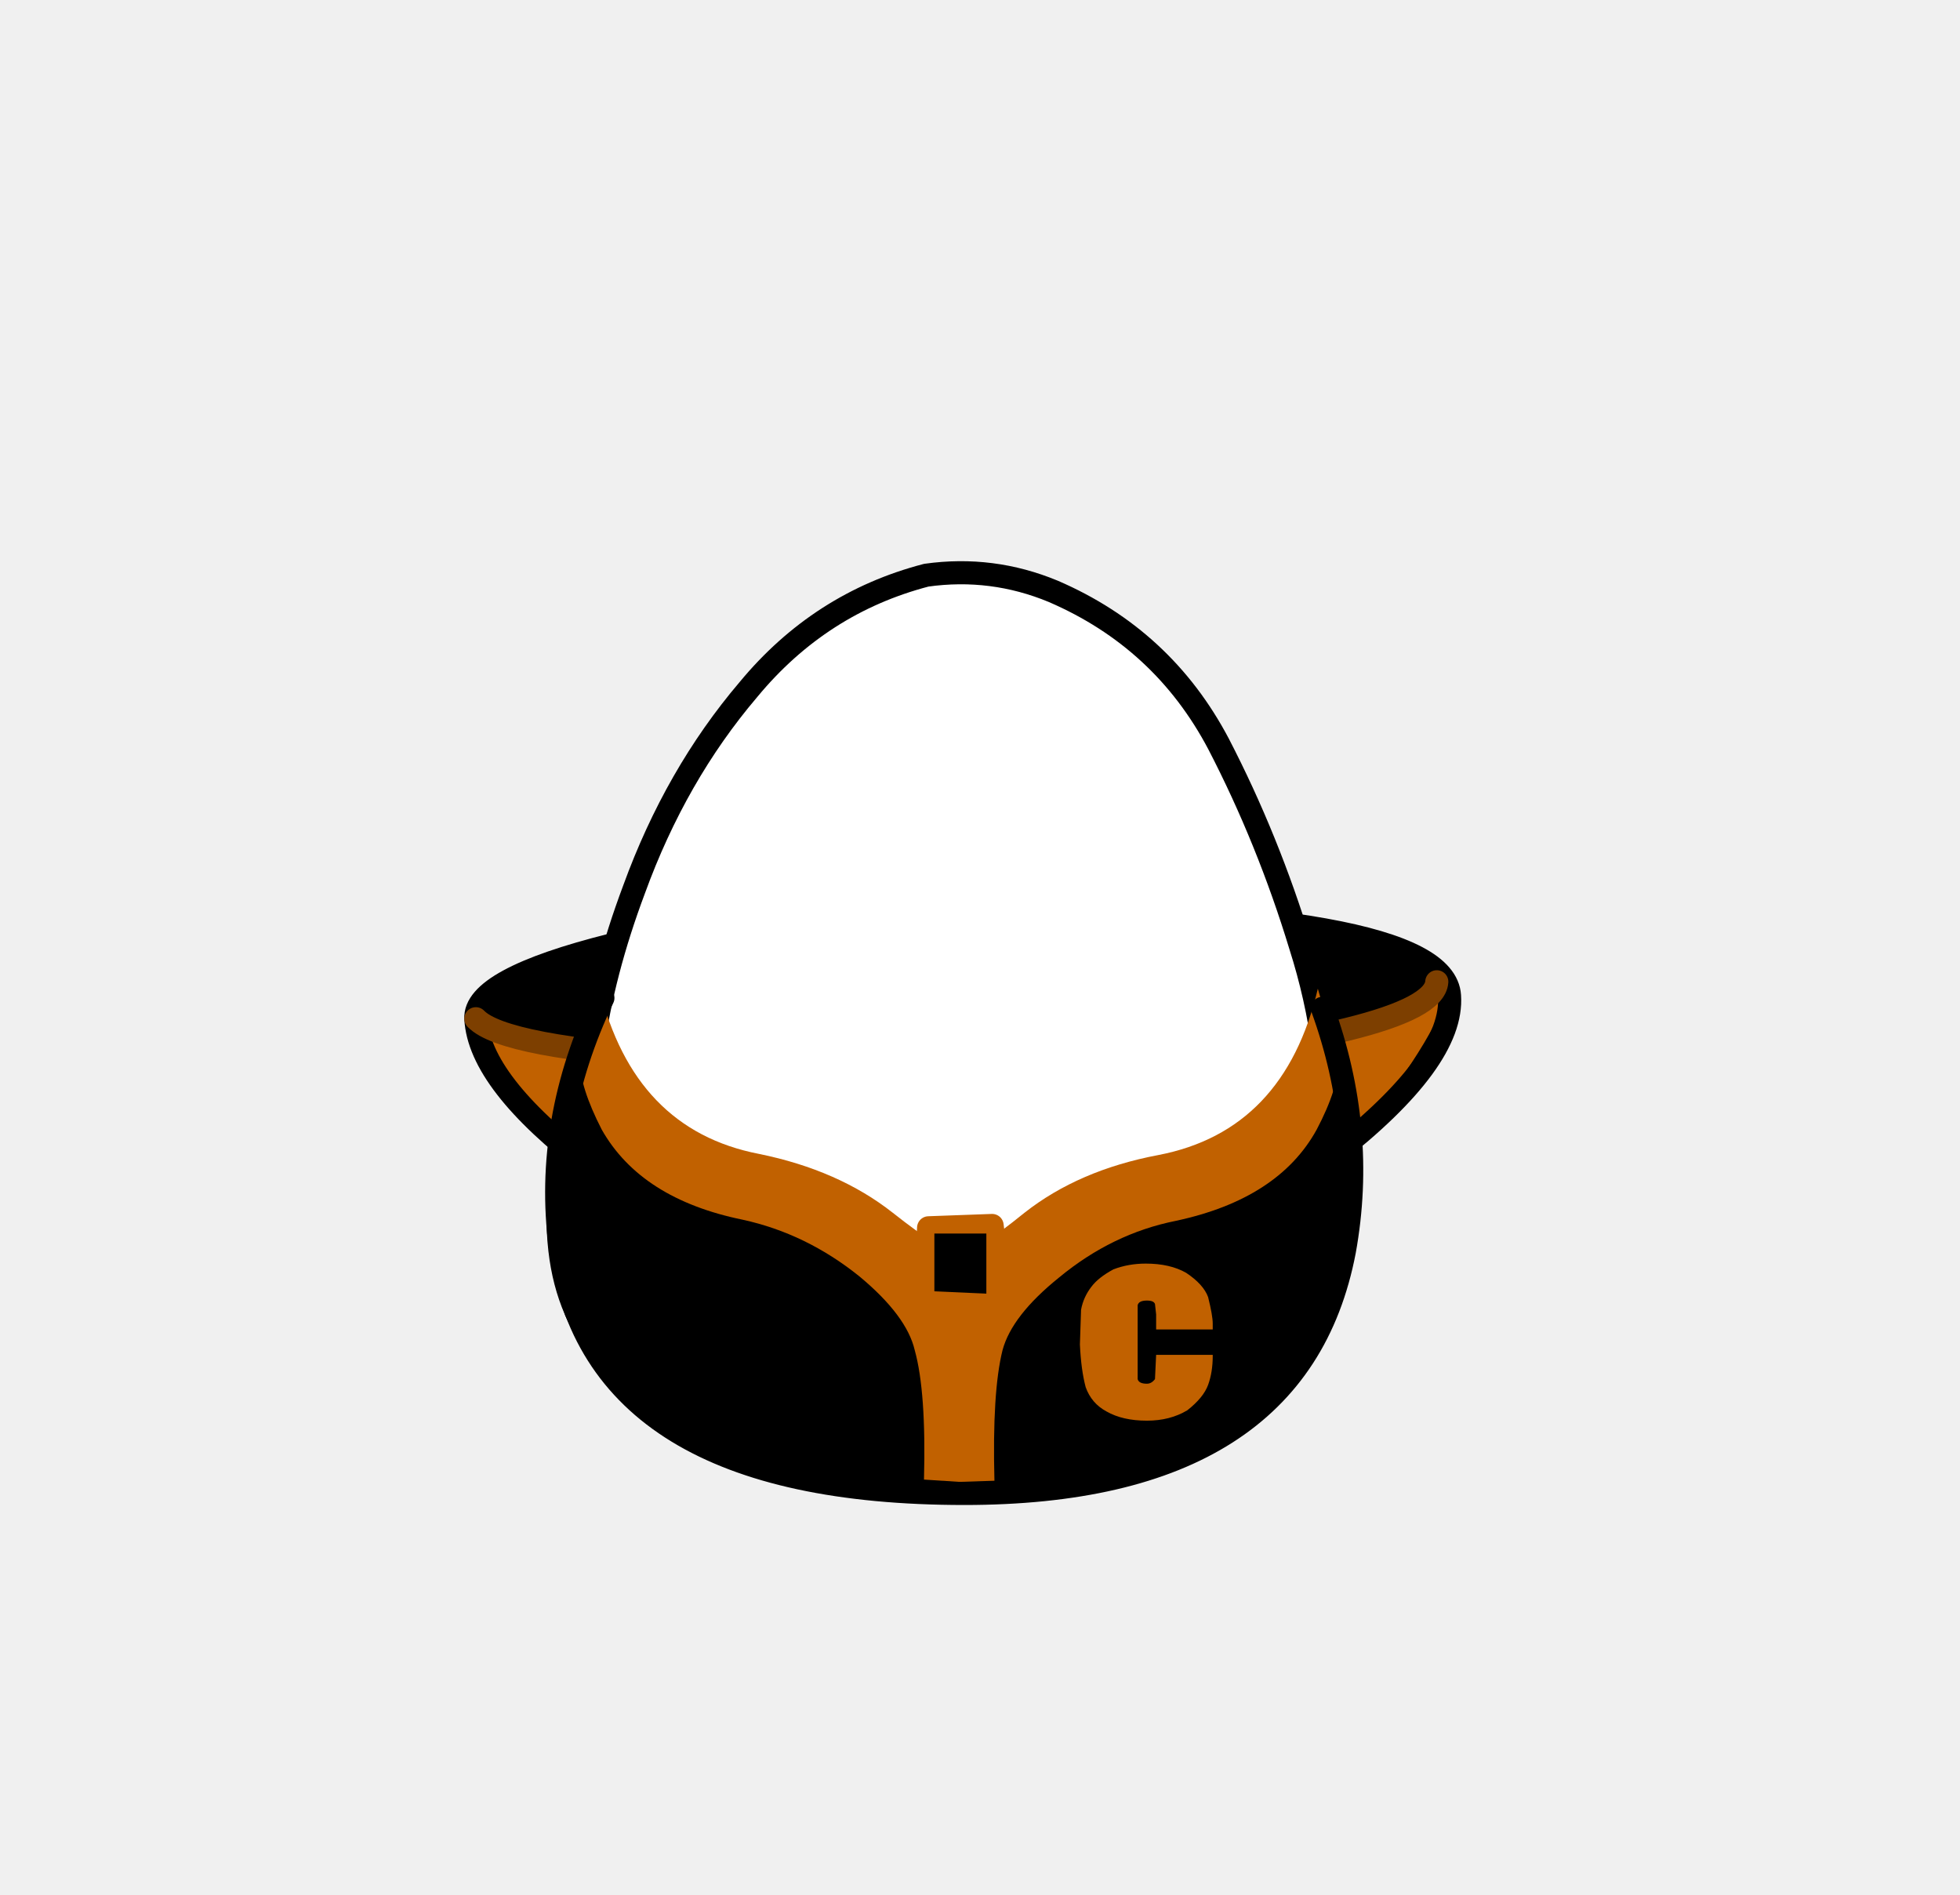
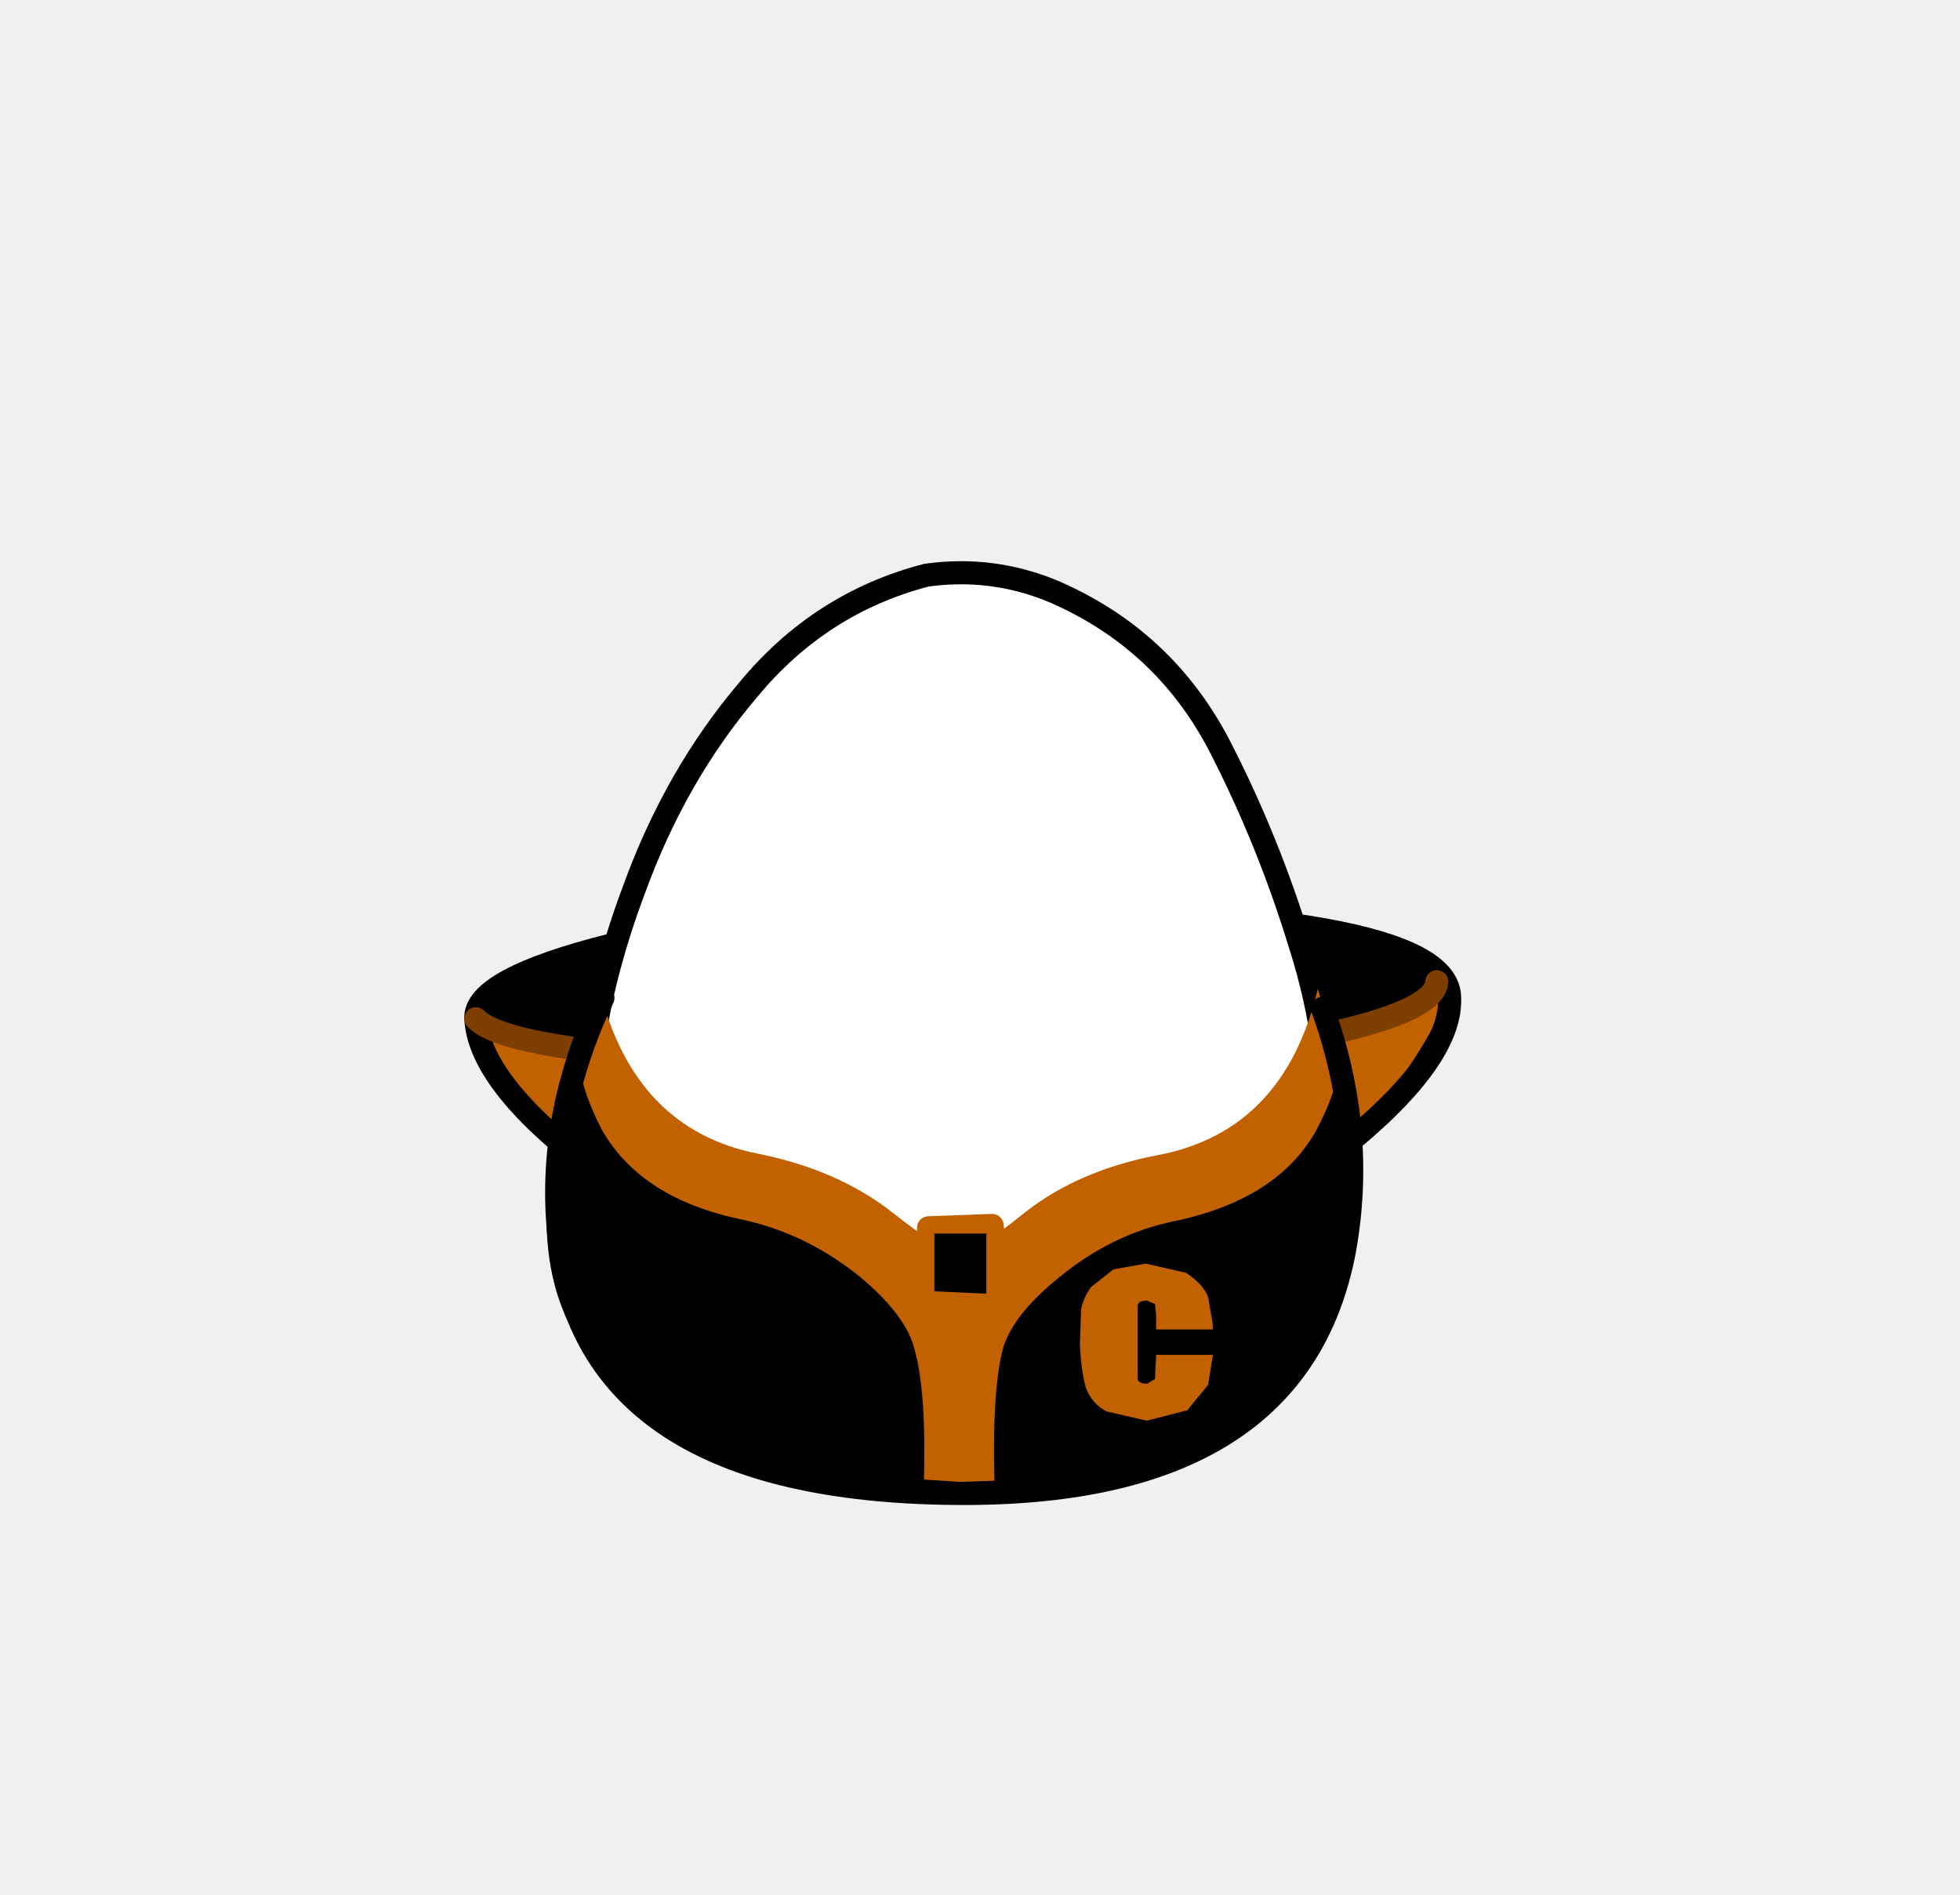
<svg xmlns="http://www.w3.org/2000/svg" xmlns:xlink="http://www.w3.org/1999/xlink" height="82" width="84.85">
  <g transform="translate(37.4 42.25)">
    <use height="15.95" transform="translate(-16.8 -2.95)" width="42.15" xlink:href="#a" />
-     <use height="11.2" transform="translate(-16.3 .25)" width="41.5" xlink:href="#b" style="display:inline" />
-     <use height="16.95" transform="translate(-17.3 -3.45)" width="43.15" xlink:href="#c" style="display:inline" />
-     <use height="4.9" transform="translate(-17.3 -.25)" width="42.6" xlink:href="#d" style="display:inline" />
-     <use height="38" transform="translate(-11.95 -17.45)" width="32.05" xlink:href="#e" style="display:inline" />
-     <use height="21.6" transform="translate(-12.25 -17.95)" width="32.65" xlink:href="#f" style="display:inline" />
-     <use height="21.85" transform="translate(-13.75 .55)" width="34.75" xlink:href="#g" style="display:inline" />
-     <use height="7.75" transform="translate(-12.95 14.65)" width="32.95" xlink:href="#h" style="display:inline" />
+     <use height="11.2" transform="translate(-16.3 .25)" width="41.5" xlink:href="#b" />
+     <use height="16.95" transform="translate(-17.3 -3.45)" width="43.15" xlink:href="#c" />
+     <use height="4.9" transform="translate(-17.3 -.25)" width="42.6" xlink:href="#d" />
+     <use height="38" transform="translate(-11.95 -17.45)" width="32.05" xlink:href="#e" />
+     <use height="21.6" transform="translate(-12.25 -17.95)" width="32.65" xlink:href="#f" />
+     <use height="21.85" transform="translate(-13.75 .55)" width="34.75" xlink:href="#g" />
+     <use height="7.75" transform="translate(-12.95 14.65)" width="32.95" xlink:href="#h" />
    <use height="21.35" transform="translate(-12.3 .55)" width="32.85" xlink:href="#i" />
-     <path d="M5.75 2.85V2.6q0-.35-.2-1.15Q5.35.9 4.6.4 3.9 0 2.85 0q-.75 0-1.4.25Q.8.6.5 1q-.35.45-.45 1L0 3.5q.05 1.1.25 1.85.25.7.9 1.05.7.4 1.75.4 1 0 1.75-.45.7-.55.9-1.1.2-.55.2-1.25v-.05H3.3L3.25 5q-.15.2-.35.2-.35 0-.4-.2V1.8q.05-.2.4-.2.3 0 .35.15l.05.45v.65h2.45" style="fill:#c16100;fill-opacity:1" transform="translate(9.35 12.45)" />
-     <use height="22.45" transform="translate(-13.8 .45)" width="35.4" xlink:href="#j" style="display:inline" />
-     <use height="2.25" transform="translate(2.25 10.3)" width="3.95" xlink:href="#k" />
-     <use height="2.6" transform="translate(3.05 11.15)" width="2.25" xlink:href="#l" />
+     <use height="22.45" transform="translate(-13.8 .45)" width="35.4" xlink:href="#j" />
+     <use height="6.8" transform="translate(9.35 12.45)" width="5.75" xlink:href="#k" />
+     <use height="2.25" transform="translate(2.25 10.3)" width="3.95" xlink:href="#l" />
+     <use height="2.6" transform="translate(3.05 11.15)" width="2.25" xlink:href="#m" />
  </g>
  <defs>
-     <use height="15.95" width="42.15" xlink:href="#m" id="a" />
-     <use height="11.2" width="41.5" xlink:href="#n" id="b" />
-     <use height="16.95" width="43.15" xlink:href="#o" id="c" />
-     <use height="4.9" width="42.6" xlink:href="#p" id="d" />
-     <use height="38" width="32.05" xlink:href="#q" id="e" />
-     <use height="21.6" width="32.65" xlink:href="#r" id="f" />
-     <use height="21.85" width="34.75" xlink:href="#s" id="g" />
-     <use height="7.75" width="32.95" xlink:href="#t" id="h" />
-     <use height="21.35" width="32.85" xlink:href="#u" id="i" />
-     <use height="22.45" width="35.4" xlink:href="#v" id="j" />
-     <use height="2.25" width="3.95" xlink:href="#w" id="k" />
-     <use height="2.6" width="2.25" xlink:href="#x" id="l" />
-     <path d="M20.95 0q20.95 0 21.2 3.8.2 2.8-5.05 6.9-6.65 5.25-16.25 5.25-9.55 0-15.9-4.75Q.15 7.55 0 4.8q-.1-1.7 5.9-3.2Q12.35 0 20.95 0" fill-rule="evenodd" id="m" />
-     <path d="M38.5 5.65q-3.5 4.65-15.8 5.4-12.35.75-17.35-2.65Q.35 5 0 2.1l2.95.9 2.95.35 13.8.5 15.65-1.5 2.7-.75L41.4 0q.6.95-2.9 5.65" fill="#c16100" fill-rule="evenodd" id="n" />
-     <path d="M20.95 0q20.95 0 21.2 3.8.2 2.8-5.05 6.9-6.65 5.25-16.25 5.25-9.55 0-15.9-4.75Q.15 7.55 0 4.8q-.1-1.7 5.9-3.2Q12.35 0 20.95 0Z" fill="none" stroke="#000" stroke-linecap="round" stroke-linejoin="round" transform="translate(.5 .5)" id="o" />
-     <path d="M0 1.6q1.2 1.25 9.2 1.75 12.95.8 17.15.4Q41.45 2.25 41.6 0" fill="none" stroke="#7d3f00" stroke-linecap="round" stroke-linejoin="round" transform="translate(.5 .5)" id="p" />
-     <path d="M27.35 7.4q2.15 4.15 3.55 8.75 1.45 4.7 1.15 9.5-.35 4.95-4.2 8.1-3.8 3.2-8.75 4.05l-2.6.2q-3.6 0-7.05-1.15-4.65-1.6-7.1-5.5Q-.2 27.4.05 23q.2-4.4 2-9.3Q3.85 8.75 7 5.05 10.1 1.3 14.7.1l1.8-.1q1.9.05 3.7.8 4.75 2.05 7.15 6.6" fill="#fff" fill-rule="evenodd" transform="translate(-.05)" id="q" />
-     <path d="M31.9 20.6q-.3-2.25-1-4.45-1.4-4.6-3.55-8.75-2.4-4.55-7.15-6.6-2.65-1.1-5.5-.7Q10.1 1.3 7 5.05q-3.15 3.7-4.95 8.65Q.7 17.3.25 20.6" fill="none" stroke="#000" stroke-linecap="round" stroke-linejoin="round" transform="translate(.25 .5)" id="r" />
-     <path d="M26.1 7.5q7.45-1.85 7.35-7.1 3.1 11.3-1.15 16.55-3.95 4.9-14.2 4.9-6.2 0-11.05-2.25Q2.3 17.45.8 14.1-1.35 9.15 2.35 0 2 1.55 3.4 4.3 4.75 7 9.05 7.8q4.25.75 7 3.55l2.4 2.75 2.4-3.85q1.3-1.15 5.4-2.75h-.15" fill-rule="evenodd" id="s" />
-     <path d="M2 0Q-.55 5.35.15 10.75q1.4 10.7 17.5 10.7 14.45 0 16.45-10.5.95-5.25-.95-10.5" fill="none" stroke="#000" stroke-linecap="round" stroke-linejoin="round" transform="translate(.5 .5)" id="v" />
-     <path d="M0 1.25.05.1 2.8 0l.15 1.25" fill="none" stroke="#c16100" stroke-linecap="round" stroke-linejoin="round" transform="translate(.5 .5)" id="w" />
-     <path d="M2.25 0v2.6L0 2.5V0h2.25" fill-rule="evenodd" id="x" />
-     <g id="t" fill-rule="evenodd">
+     <use height="15.95" width="42.15" xlink:href="#n" id="a" />
+     <use height="11.2" width="41.5" xlink:href="#o" id="b" />
+     <use height="16.95" width="43.15" xlink:href="#p" id="c" />
+     <use height="4.9" width="42.6" xlink:href="#q" id="d" />
+     <use height="38" width="32.05" xlink:href="#r" id="e" />
+     <use height="21.6" width="32.65" xlink:href="#s" id="f" />
+     <use height="21.85" width="34.75" xlink:href="#t" id="g" />
+     <use height="7.75" width="32.95" xlink:href="#u" id="h" />
+     <use height="21.35" width="32.85" xlink:href="#v" id="i" />
+     <use height="22.45" width="35.4" xlink:href="#w" id="j" />
+     <use height="6.8" width="5.75" xlink:href="#x" id="k" />
+     <use height="2.25" width="3.95" xlink:href="#y" id="l" />
+     <use height="2.6" width="2.25" xlink:href="#z" id="m" />
+     <path d="M20.95 0q20.95 0 21.2 3.8.2 2.8-5.05 6.9-6.65 5.25-16.25 5.25-9.55 0-15.9-4.75Q.15 7.55 0 4.8q-.1-1.7 5.9-3.2Q12.35 0 20.95 0" fill-rule="evenodd" id="n" />
+     <path d="M38.5 5.65q-3.5 4.65-15.8 5.4-12.35.75-17.35-2.65Q.35 5 0 2.1l2.95.9 2.95.35 13.8.5 15.65-1.5 2.7-.75L41.4 0q.6.95-2.9 5.65" fill="#c16100" fill-rule="evenodd" id="o" />
+     <path d="M20.95 0q20.95 0 21.2 3.8.2 2.8-5.05 6.9-6.65 5.25-16.25 5.25-9.55 0-15.9-4.75Q.15 7.55 0 4.8q-.1-1.7 5.9-3.2Q12.35 0 20.95 0Z" fill="none" stroke="#000" stroke-linecap="round" stroke-linejoin="round" transform="translate(.5 .5)" id="p" />
+     <path d="M0 1.6q1.2 1.25 9.2 1.75 12.95.8 17.15.4Q41.45 2.25 41.6 0" fill="none" stroke="#7d3f00" stroke-linecap="round" stroke-linejoin="round" transform="translate(.5 .5)" id="q" />
+     <path d="M27.35 7.4q2.15 4.15 3.55 8.75 1.45 4.7 1.15 9.5-.35 4.95-4.2 8.1-3.8 3.2-8.75 4.05l-2.6.2q-3.6 0-7.05-1.15-4.65-1.6-7.1-5.5Q-.2 27.4.05 23q.2-4.4 2-9.3Q3.85 8.75 7 5.05 10.1 1.3 14.7.1l1.8-.1q1.9.05 3.7.8 4.75 2.05 7.15 6.6" fill="#fff" fill-rule="evenodd" transform="translate(-.05)" id="r" />
+     <path d="M31.9 20.6q-.3-2.25-1-4.45-1.4-4.6-3.55-8.75-2.4-4.55-7.15-6.6-2.65-1.1-5.5-.7Q10.1 1.3 7 5.05q-3.15 3.7-4.95 8.65Q.7 17.3.25 20.6" fill="none" stroke="#000" stroke-linecap="round" stroke-linejoin="round" transform="translate(.25 .5)" id="s" />
+     <path d="M26.1 7.5q7.45-1.85 7.35-7.1 3.1 11.3-1.15 16.55-3.95 4.9-14.2 4.9-6.2 0-11.05-2.25Q2.3 17.45.8 14.1-1.35 9.15 2.35 0 2 1.55 3.4 4.3 4.75 7 9.05 7.8q4.25.75 7 3.55l2.4 2.75 2.4-3.85q1.3-1.15 5.4-2.75h-.15" fill-rule="evenodd" id="t" />
+     <path d="M2 0Q-.55 5.35.15 10.75q1.4 10.7 17.5 10.7 14.45 0 16.45-10.5.95-5.25-.95-10.5" fill="none" stroke="#000" stroke-linecap="round" stroke-linejoin="round" transform="translate(.5 .5)" id="w" />
+     <path d="M2.85 0 4.6.4q.75.5.95 1.05l.2 1.15v.25H3.3V2.2l-.05-.45-.35-.15q-.35 0-.4.2V5q.05.2.4.2l.35-.2.05-1.05h2.45V4l-.2 1.25-.9 1.1-1.75.45-1.75-.4Q.5 6.05.25 5.35.05 4.6 0 3.5L.05 2q.1-.55.45-1l.95-.75L2.85 0" fill="#c16100" fill-rule="evenodd" id="x" />
+     <path d="M0 1.25.05.1 2.8 0l.15 1.25" fill="none" stroke="#c16100" stroke-linecap="round" stroke-linejoin="round" transform="translate(.5 .5)" id="y" />
+     <path d="M2.25 0v2.6L0 2.5V0h2.25" fill-rule="evenodd" id="z" />
+     <g id="u" fill-rule="evenodd">
      <path d="M0 0q7.5 4.5 17.4 4.5 9.85 0 15.55-4.3-.6 1.7-1.45 2.65-3.95 4.9-14.2 4.9-6.2 0-11.05-2.25Q1.5 3.35 0 0" />
      <path d="M25.5 4.1Q19.9 6 16 6q-3.85 0-7.35-2.25l.25.15q2 .6 4-.05l2.3-1.25q1.15-.85 1.95-.85.75 0 2.1.9 1.45 1 2.5 1.2l3.75.25" />
    </g>
-     <g id="u" fill="#c16100" fill-rule="evenodd">
+     <g id="v" fill="#c16100" fill-rule="evenodd">
      <path d="M13.55 9.7q2.15 1.7 2.75 1.7h.15v9.95l-1.55-.1q.1-3.8-.4-5.6-.35-1.5-2.4-3.2Q9.8 10.6 7.05 10q-4.4-.9-6.1-3.9Q0 4.25 0 3.1L.85 0q1.5 6.1 6.9 7.15 3.45.7 5.8 2.55" />
-       <path d="m31.95 0 .9 3.1q0 1.2-.95 3-1.65 3-6.1 3.95-2.75.55-5.05 2.45-2.05 1.65-2.45 3.15-.45 1.8-.35 5.65l-1.55.05V11.4l.15.05q.6-.05 2.7-1.75 2.35-1.85 5.8-2.5 5.45-1.05 6.9-7.2" />
+       <path d="M25.05 7.2q5.45-1.05 6.9-7.2l.9 3.1q0 1.2-.95 3-1.65 3-6.1 3.95-2.75.55-5.05 2.45-2.05 1.65-2.45 3.15-.45 1.8-.35 5.65l-1.55.05V11.4l.15.05q.6-.05 2.7-1.75 2.35-1.85 5.8-2.5" />
    </g>
  </defs>
</svg>
